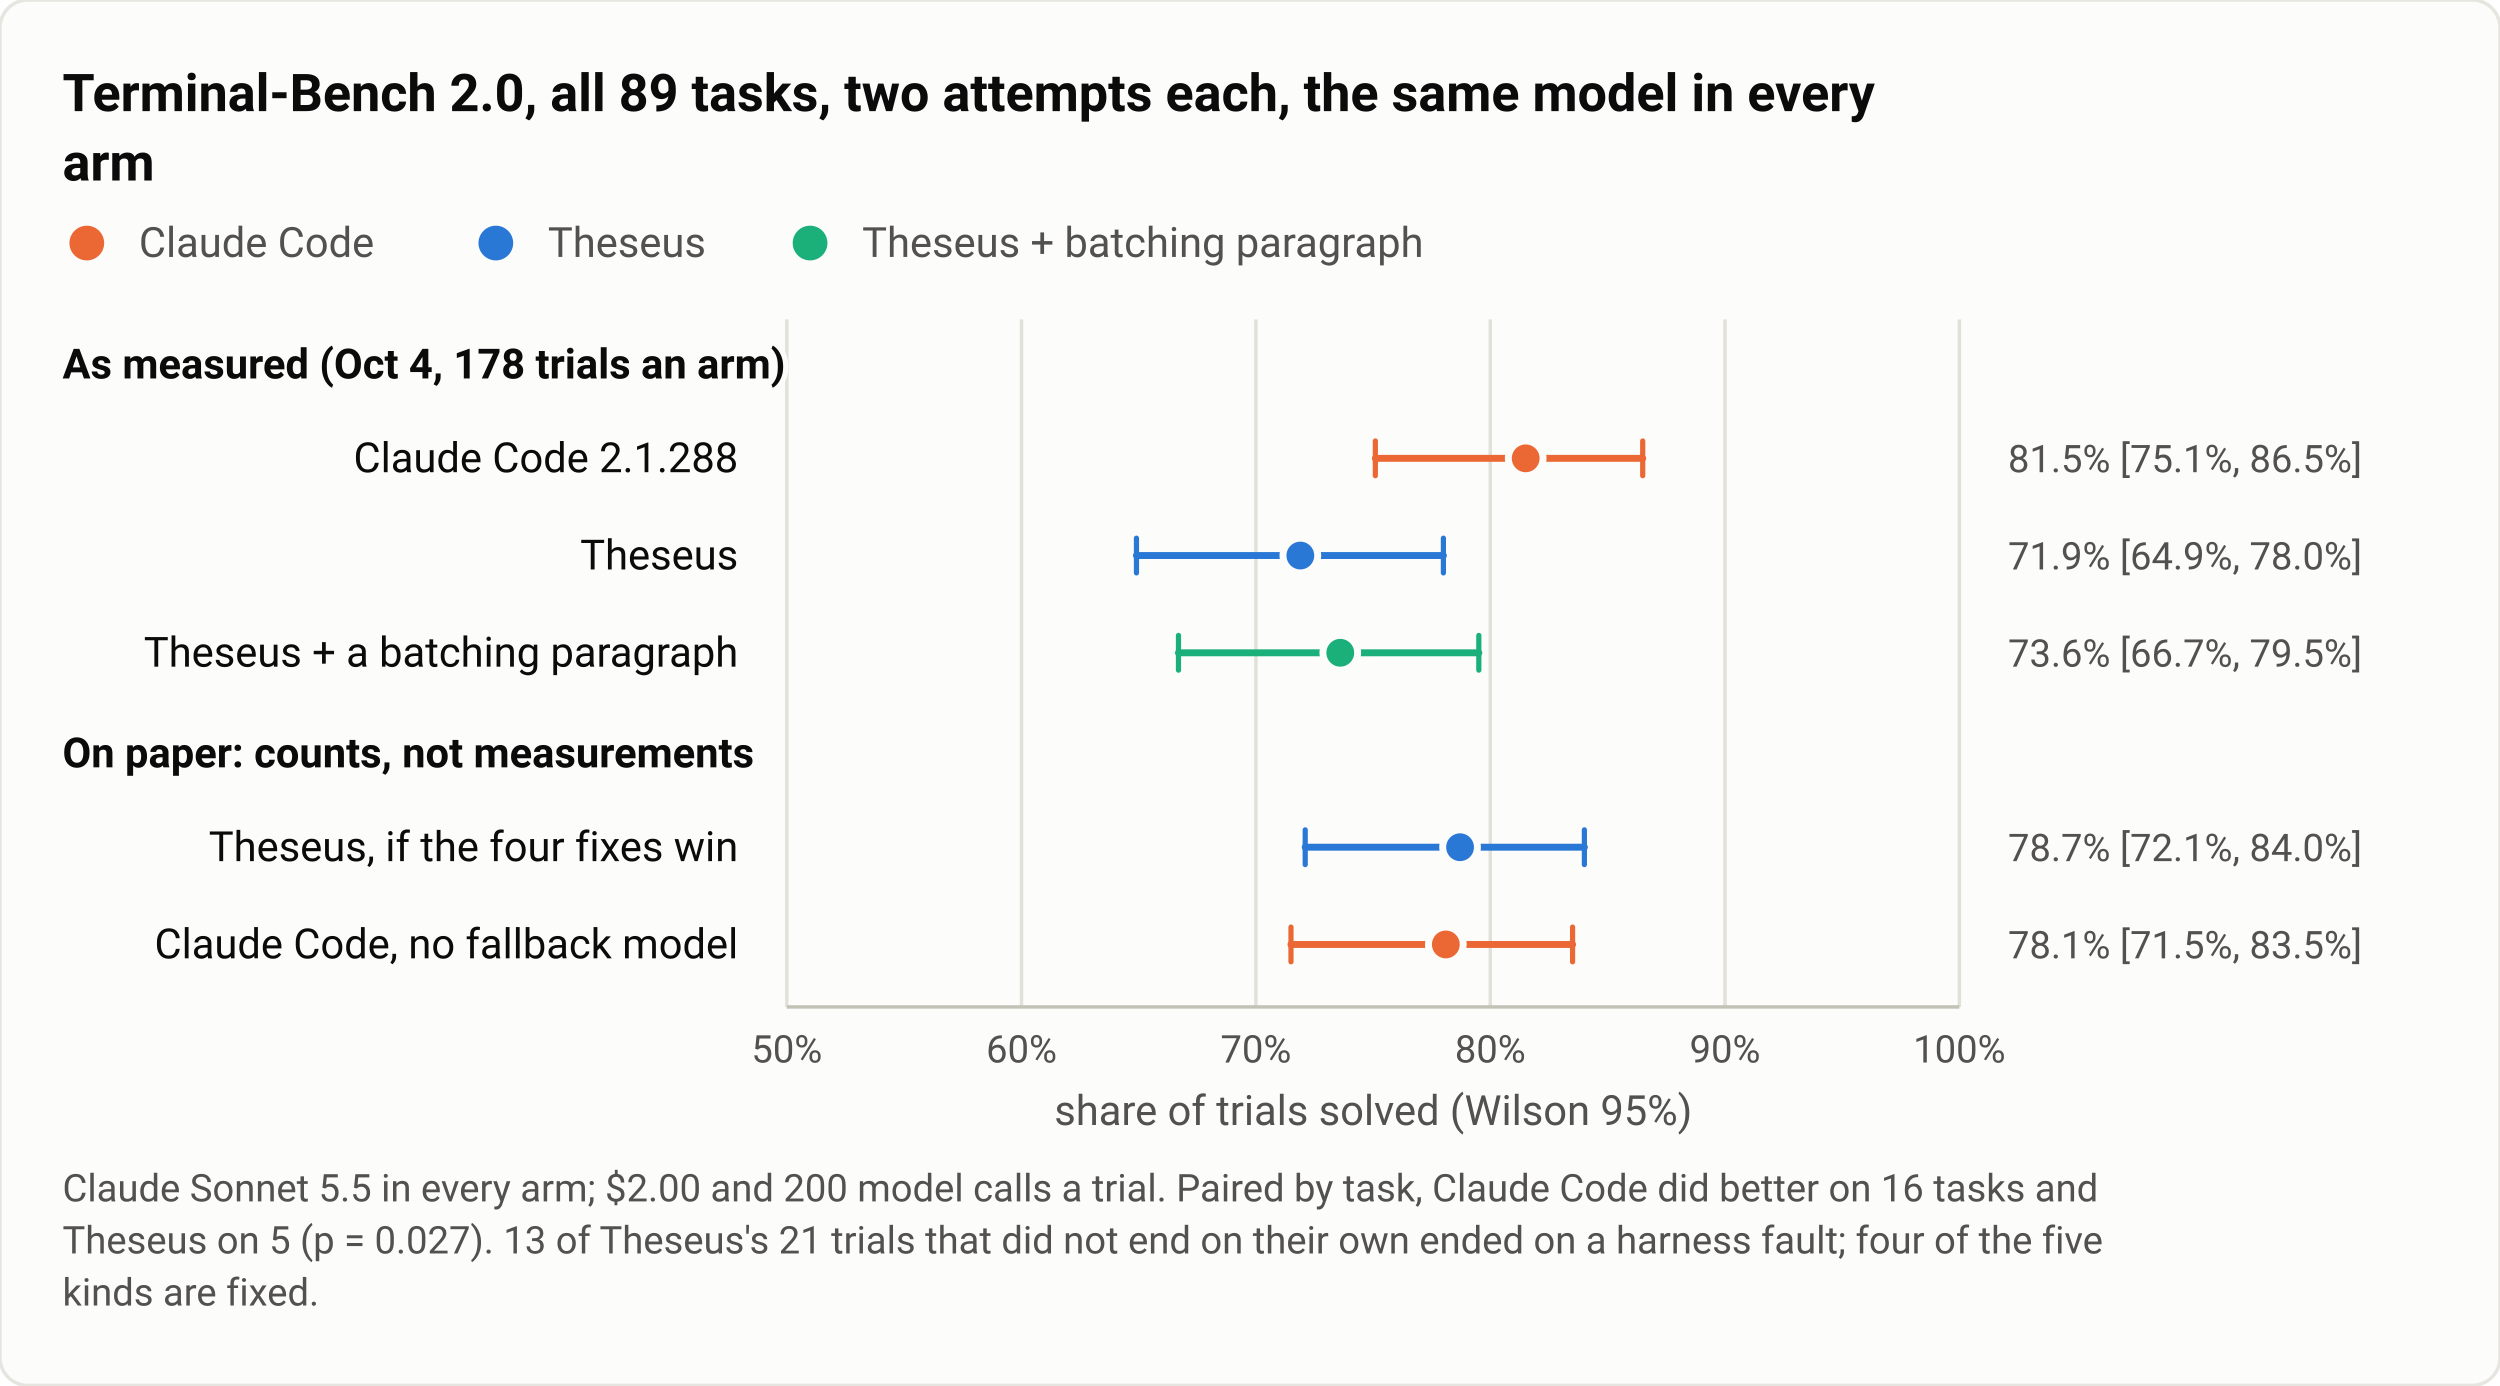
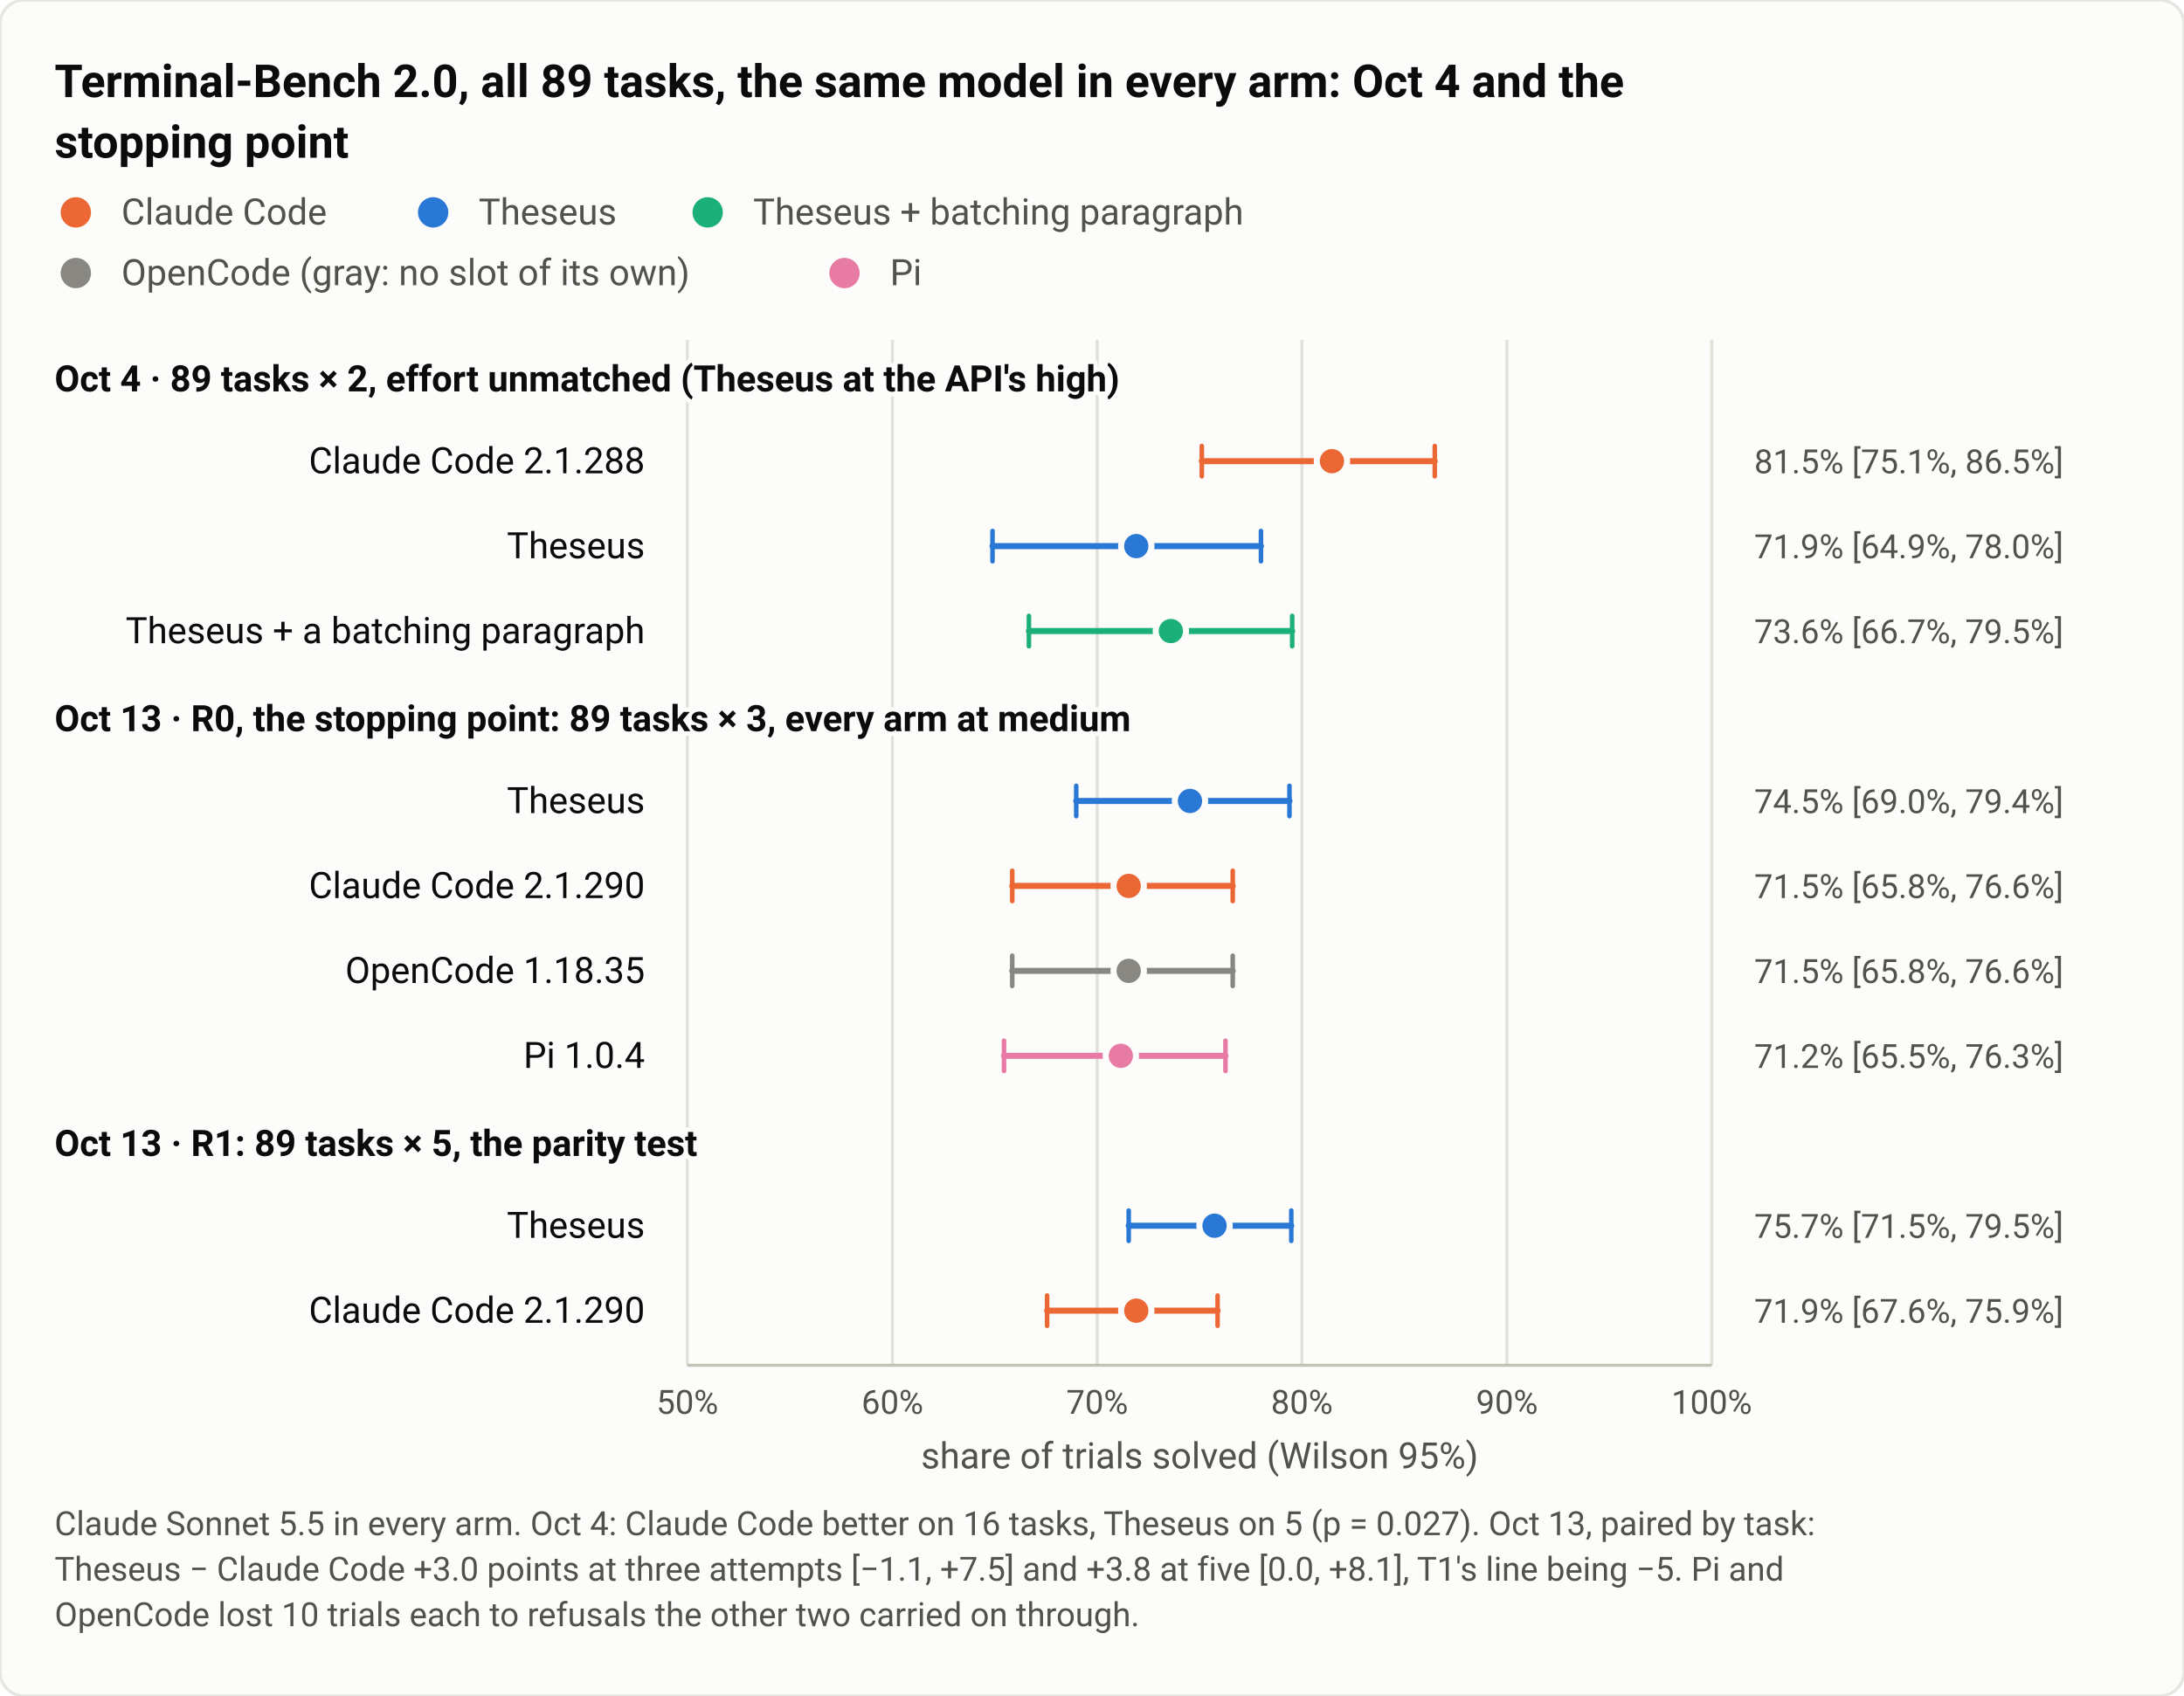
- <svg xmlns="http://www.w3.org/2000/svg" width="720" height="399" viewBox="0 0 720 399" role="img" aria-labelledby="t-tb-full t-tb-full-d" font-family="system-ui, -apple-system, 'Segoe UI', Roboto, Helvetica, Arial, sans-serif">
-   <rect width="720" height="399" rx="8" fill="#fcfcfb" stroke="#e6e5df" />
-   <text x="18.0" y="32.0" font-size="15" fill="#0b0b0b" font-weight="600">Terminal-Bench 2.0, all 89 tasks, two attempts each, the same model in every</text>
-   <text x="18.0" y="52.0" font-size="15" fill="#0b0b0b" font-weight="600">arm</text>
+ <svg xmlns="http://www.w3.org/2000/svg" width="720" height="559" viewBox="0 0 720 559" role="img" aria-labelledby="t-tb-full t-tb-full-d" font-family="system-ui, -apple-system, 'Segoe UI', Roboto, Helvetica, Arial, sans-serif">
+   <rect width="720" height="559" rx="8" fill="#fcfcfb" stroke="#e6e5df" />
+   <text x="18.0" y="32.0" font-size="15" fill="#0b0b0b" font-weight="600">Terminal-Bench 2.0, all 89 tasks, the same model in every arm: Oct 4 and the</text>
+   <text x="18.0" y="52.0" font-size="15" fill="#0b0b0b" font-weight="600">stopping point</text>
  <circle cx="25.0" cy="70.0" r="5" fill="#eb6834" />
  <text x="40.0" y="74.0" font-size="12" fill="#52514e">Claude Code</text>
  <circle cx="142.8" cy="70.0" r="5" fill="#2a78d6" />
  <text x="157.8" y="74.0" font-size="12" fill="#52514e">Theseus</text>
  <circle cx="233.3" cy="70.0" r="5" fill="#1baf7a" />
  <text x="248.3" y="74.0" font-size="12" fill="#52514e">Theseus + batching paragraph</text>
-   <line x1="226.6" y1="92.0" x2="226.6" y2="290.0" stroke="#e1e0d9" stroke-width="1" />
-   <line x1="294.2" y1="92.0" x2="294.2" y2="290.0" stroke="#e1e0d9" stroke-width="1" />
-   <line x1="361.7" y1="92.0" x2="361.7" y2="290.0" stroke="#e1e0d9" stroke-width="1" />
-   <line x1="429.2" y1="92.0" x2="429.2" y2="290.0" stroke="#e1e0d9" stroke-width="1" />
-   <line x1="496.8" y1="92.0" x2="496.8" y2="290.0" stroke="#e1e0d9" stroke-width="1" />
-   <line x1="564.3" y1="92.0" x2="564.3" y2="290.0" stroke="#e1e0d9" stroke-width="1" />
-   <text x="18.0" y="109.0" font-size="12" fill="#0b0b0b" stroke="#fcfcfb" stroke-width="3" stroke-linejoin="round" paint-order="stroke" font-weight="600">As measured (Oct 4, 178 trials an arm)</text>
-   <text x="18.0" y="221.0" font-size="12" fill="#0b0b0b" stroke="#fcfcfb" stroke-width="3" stroke-linejoin="round" paint-order="stroke" font-weight="600">On paper: counts, not measurements</text>
-   <text x="212.6" y="136.0" font-size="12" fill="#0b0b0b" text-anchor="end">Claude Code 2.1.288</text>
+   <circle cx="25.0" cy="90.0" r="5" fill="#898781" />
+   <text x="40.0" y="94.0" font-size="12" fill="#52514e">OpenCode (gray: no slot of its own)</text>
+   <circle cx="278.4" cy="90.0" r="5" fill="#e87ba4" />
+   <text x="293.4" y="94.0" font-size="12" fill="#52514e">Pi</text>
+   <line x1="226.6" y1="112.0" x2="226.6" y2="450.0" stroke="#e1e0d9" stroke-width="1" />
+   <line x1="294.2" y1="112.0" x2="294.2" y2="450.0" stroke="#e1e0d9" stroke-width="1" />
+   <line x1="361.7" y1="112.0" x2="361.7" y2="450.0" stroke="#e1e0d9" stroke-width="1" />
+   <line x1="429.2" y1="112.0" x2="429.2" y2="450.0" stroke="#e1e0d9" stroke-width="1" />
+   <line x1="496.8" y1="112.0" x2="496.8" y2="450.0" stroke="#e1e0d9" stroke-width="1" />
+   <line x1="564.3" y1="112.0" x2="564.3" y2="450.0" stroke="#e1e0d9" stroke-width="1" />
+   <text x="18.0" y="129.0" font-size="12" fill="#0b0b0b" stroke="#fcfcfb" stroke-width="3" stroke-linejoin="round" paint-order="stroke" font-weight="600">Oct 4 · 89 tasks × 2, effort unmatched (Theseus at the API's high)</text>
+   <text x="18.0" y="241.0" font-size="12" fill="#0b0b0b" stroke="#fcfcfb" stroke-width="3" stroke-linejoin="round" paint-order="stroke" font-weight="600">Oct 13 · R0, the stopping point: 89 tasks × 3, every arm at medium</text>
+   <text x="18.0" y="381.0" font-size="12" fill="#0b0b0b" stroke="#fcfcfb" stroke-width="3" stroke-linejoin="round" paint-order="stroke" font-weight="600">Oct 13 · R1: 89 tasks × 5, the parity test</text>
+   <text x="212.6" y="156.0" font-size="12" fill="#0b0b0b" text-anchor="end">Claude Code 2.1.288</text>
  <g>
-     <line x1="396.1" y1="132.0" x2="473.1" y2="132.0" stroke="#eb6834" stroke-width="2" stroke-linecap="round" />
-     <line x1="396.1" y1="127.0" x2="396.1" y2="137.0" stroke="#eb6834" stroke-width="1.5" stroke-linecap="round" />
-     <line x1="473.1" y1="127.0" x2="473.1" y2="137.0" stroke="#eb6834" stroke-width="1.5" stroke-linecap="round" />
-     <circle cx="439.4" cy="132.0" r="12" fill="transparent" />
-     <circle cx="439.4" cy="132.0" r="5" fill="#eb6834" stroke="#fcfcfb" stroke-width="2" />
+     <line x1="396.2" y1="152.0" x2="473.0" y2="152.0" stroke="#eb6834" stroke-width="2" stroke-linecap="round" />
+     <line x1="396.2" y1="147.0" x2="396.2" y2="157.0" stroke="#eb6834" stroke-width="1.5" stroke-linecap="round" />
+     <line x1="473.0" y1="147.0" x2="473.0" y2="157.0" stroke="#eb6834" stroke-width="1.5" stroke-linecap="round" />
+     <circle cx="439.1" cy="152.0" r="12" fill="transparent" />
+     <circle cx="439.1" cy="152.0" r="5" fill="#eb6834" stroke="#fcfcfb" stroke-width="2" />
  </g>
-   <text x="578.3" y="136.0" font-size="11" fill="#52514e" style="font-variant-numeric: tabular-nums">81.5%  [75.1%, 86.5%]</text>
-   <text x="212.6" y="164.0" font-size="12" fill="#0b0b0b" text-anchor="end">Theseus</text>
+   <text x="578.3" y="156.0" font-size="11" fill="#52514e" style="font-variant-numeric: tabular-nums">81.5%  [75.1%, 86.5%]</text>
+   <text x="212.6" y="184.0" font-size="12" fill="#0b0b0b" text-anchor="end">Theseus</text>
  <g>
-     <line x1="327.3" y1="160.0" x2="415.7" y2="160.0" stroke="#2a78d6" stroke-width="2" stroke-linecap="round" />
-     <line x1="327.3" y1="155.0" x2="327.3" y2="165.0" stroke="#2a78d6" stroke-width="1.5" stroke-linecap="round" />
-     <line x1="415.7" y1="155.0" x2="415.7" y2="165.0" stroke="#2a78d6" stroke-width="1.5" stroke-linecap="round" />
-     <circle cx="374.5" cy="160.0" r="12" fill="transparent" />
-     <circle cx="374.5" cy="160.0" r="5" fill="#2a78d6" stroke="#fcfcfb" stroke-width="2" />
+     <line x1="327.2" y1="180.0" x2="415.7" y2="180.0" stroke="#2a78d6" stroke-width="2" stroke-linecap="round" />
+     <line x1="327.2" y1="175.0" x2="327.2" y2="185.0" stroke="#2a78d6" stroke-width="1.5" stroke-linecap="round" />
+     <line x1="415.7" y1="175.0" x2="415.7" y2="185.0" stroke="#2a78d6" stroke-width="1.5" stroke-linecap="round" />
+     <circle cx="374.6" cy="180.0" r="12" fill="transparent" />
+     <circle cx="374.6" cy="180.0" r="5" fill="#2a78d6" stroke="#fcfcfb" stroke-width="2" />
  </g>
-   <text x="578.3" y="164.0" font-size="11" fill="#52514e" style="font-variant-numeric: tabular-nums">71.9%  [64.9%, 78.0%]</text>
-   <text x="212.6" y="192.0" font-size="12" fill="#0b0b0b" text-anchor="end">Theseus + a batching paragraph</text>
+   <text x="578.3" y="184.0" font-size="11" fill="#52514e" style="font-variant-numeric: tabular-nums">71.9%  [64.9%, 78.0%]</text>
+   <text x="212.6" y="212.0" font-size="12" fill="#0b0b0b" text-anchor="end">Theseus + a batching paragraph</text>
  <g>
-     <line x1="339.4" y1="188.0" x2="425.9" y2="188.0" stroke="#1baf7a" stroke-width="2" stroke-linecap="round" />
-     <line x1="339.4" y1="183.0" x2="339.4" y2="193.0" stroke="#1baf7a" stroke-width="1.5" stroke-linecap="round" />
-     <line x1="425.9" y1="183.0" x2="425.9" y2="193.0" stroke="#1baf7a" stroke-width="1.5" stroke-linecap="round" />
-     <circle cx="386.0" cy="188.0" r="12" fill="transparent" />
-     <circle cx="386.0" cy="188.0" r="5" fill="#1baf7a" stroke="#fcfcfb" stroke-width="2" />
+     <line x1="339.2" y1="208.0" x2="426.0" y2="208.0" stroke="#1baf7a" stroke-width="2" stroke-linecap="round" />
+     <line x1="339.2" y1="203.0" x2="339.2" y2="213.0" stroke="#1baf7a" stroke-width="1.5" stroke-linecap="round" />
+     <line x1="426.0" y1="203.0" x2="426.0" y2="213.0" stroke="#1baf7a" stroke-width="1.5" stroke-linecap="round" />
+     <circle cx="386.0" cy="208.0" r="12" fill="transparent" />
+     <circle cx="386.0" cy="208.0" r="5" fill="#1baf7a" stroke="#fcfcfb" stroke-width="2" />
  </g>
-   <text x="578.3" y="192.0" font-size="11" fill="#52514e" style="font-variant-numeric: tabular-nums">73.6%  [66.7%, 79.5%]</text>
-   <text x="212.6" y="248.0" font-size="12" fill="#0b0b0b" text-anchor="end">Theseus, if the four fixes win</text>
+   <text x="578.3" y="212.0" font-size="11" fill="#52514e" style="font-variant-numeric: tabular-nums">73.6%  [66.7%, 79.5%]</text>
+   <text x="212.6" y="268.0" font-size="12" fill="#0b0b0b" text-anchor="end">Theseus</text>
  <g>
-     <line x1="375.9" y1="244.0" x2="456.3" y2="244.0" stroke="#2a78d6" stroke-width="2" stroke-linecap="round" />
-     <line x1="375.9" y1="239.0" x2="375.9" y2="249.0" stroke="#2a78d6" stroke-width="1.5" stroke-linecap="round" />
-     <line x1="456.3" y1="239.0" x2="456.3" y2="249.0" stroke="#2a78d6" stroke-width="1.5" stroke-linecap="round" />
-     <circle cx="420.5" cy="244.0" r="12" fill="transparent" />
-     <circle cx="420.5" cy="244.0" r="5" fill="#2a78d6" stroke="#fcfcfb" stroke-width="2" />
+     <line x1="354.8" y1="264.0" x2="425.1" y2="264.0" stroke="#2a78d6" stroke-width="2" stroke-linecap="round" />
+     <line x1="354.8" y1="259.0" x2="354.8" y2="269.0" stroke="#2a78d6" stroke-width="1.5" stroke-linecap="round" />
+     <line x1="425.1" y1="259.0" x2="425.1" y2="269.0" stroke="#2a78d6" stroke-width="1.5" stroke-linecap="round" />
+     <circle cx="392.3" cy="264.0" r="12" fill="transparent" />
+     <circle cx="392.3" cy="264.0" r="5" fill="#2a78d6" stroke="#fcfcfb" stroke-width="2" />
  </g>
-   <text x="578.3" y="248.0" font-size="11" fill="#52514e" style="font-variant-numeric: tabular-nums">78.7%  [72.1%, 84.0%]</text>
-   <text x="212.6" y="276.0" font-size="12" fill="#0b0b0b" text-anchor="end">Claude Code, no fallback model</text>
+   <text x="578.3" y="268.0" font-size="11" fill="#52514e" style="font-variant-numeric: tabular-nums">74.5%  [69.0%, 79.4%]</text>
+   <text x="212.6" y="296.0" font-size="12" fill="#0b0b0b" text-anchor="end">Claude Code 2.1.290</text>
  <g>
-     <line x1="371.8" y1="272.0" x2="452.9" y2="272.0" stroke="#eb6834" stroke-width="2" stroke-linecap="round" />
-     <line x1="371.8" y1="267.0" x2="371.8" y2="277.0" stroke="#eb6834" stroke-width="1.5" stroke-linecap="round" />
-     <line x1="452.9" y1="267.0" x2="452.9" y2="277.0" stroke="#eb6834" stroke-width="1.5" stroke-linecap="round" />
-     <circle cx="416.4" cy="272.0" r="12" fill="transparent" />
-     <circle cx="416.4" cy="272.0" r="5" fill="#eb6834" stroke="#fcfcfb" stroke-width="2" />
+     <line x1="333.7" y1="292.0" x2="406.4" y2="292.0" stroke="#eb6834" stroke-width="2" stroke-linecap="round" />
+     <line x1="333.7" y1="287.0" x2="333.7" y2="297.0" stroke="#eb6834" stroke-width="1.5" stroke-linecap="round" />
+     <line x1="406.4" y1="287.0" x2="406.4" y2="297.0" stroke="#eb6834" stroke-width="1.5" stroke-linecap="round" />
+     <circle cx="372.1" cy="292.0" r="12" fill="transparent" />
+     <circle cx="372.1" cy="292.0" r="5" fill="#eb6834" stroke="#fcfcfb" stroke-width="2" />
  </g>
-   <text x="578.3" y="276.0" font-size="11" fill="#52514e" style="font-variant-numeric: tabular-nums">78.1%  [71.5%, 83.5%]</text>
-   <line x1="226.6" y1="290.0" x2="564.3" y2="290.0" stroke="#c3c2b7" stroke-width="1" />
-   <text x="226.6" y="306.0" font-size="11" fill="#52514e" text-anchor="middle" style="font-variant-numeric: tabular-nums">50%</text>
-   <text x="294.2" y="306.0" font-size="11" fill="#52514e" text-anchor="middle" style="font-variant-numeric: tabular-nums">60%</text>
-   <text x="361.7" y="306.0" font-size="11" fill="#52514e" text-anchor="middle" style="font-variant-numeric: tabular-nums">70%</text>
-   <text x="429.2" y="306.0" font-size="11" fill="#52514e" text-anchor="middle" style="font-variant-numeric: tabular-nums">80%</text>
-   <text x="496.8" y="306.0" font-size="11" fill="#52514e" text-anchor="middle" style="font-variant-numeric: tabular-nums">90%</text>
-   <text x="564.3" y="306.0" font-size="11" fill="#52514e" text-anchor="middle" style="font-variant-numeric: tabular-nums">100%</text>
-   <text x="395.5" y="324.0" font-size="12" fill="#52514e" text-anchor="middle">share of trials solved (Wilson 95%)</text>
-   <text x="18.0" y="346.0" font-size="11" fill="#52514e">Claude Sonnet 5.5 in every arm; $2.00 and 200 model calls a trial. Paired by task, Claude Code did better on 16 tasks and</text>
-   <text x="18.0" y="361.0" font-size="11" fill="#52514e">Theseus on 5 (p = 0.027). 13 of Theseus's 21 trials that did not end on their own ended on a harness fault; four of the five</text>
-   <text x="18.0" y="376.0" font-size="11" fill="#52514e">kinds are fixed.</text>
+   <text x="578.3" y="296.0" font-size="11" fill="#52514e" style="font-variant-numeric: tabular-nums">71.5%  [65.8%, 76.6%]</text>
+   <text x="212.6" y="324.0" font-size="12" fill="#0b0b0b" text-anchor="end">OpenCode 1.18.35</text>
+   <g>
+     <line x1="333.7" y1="320.0" x2="406.4" y2="320.0" stroke="#898781" stroke-width="2" stroke-linecap="round" />
+     <line x1="333.7" y1="315.0" x2="333.7" y2="325.0" stroke="#898781" stroke-width="1.5" stroke-linecap="round" />
+     <line x1="406.4" y1="315.0" x2="406.4" y2="325.0" stroke="#898781" stroke-width="1.5" stroke-linecap="round" />
+     <circle cx="372.1" cy="320.0" r="12" fill="transparent" />
+     <circle cx="372.1" cy="320.0" r="5" fill="#898781" stroke="#fcfcfb" stroke-width="2" />
+   </g>
+   <text x="578.3" y="324.0" font-size="11" fill="#52514e" style="font-variant-numeric: tabular-nums">71.5%  [65.8%, 76.6%]</text>
+   <text x="212.6" y="352.0" font-size="12" fill="#0b0b0b" text-anchor="end">Pi 1.0.4</text>
+   <g>
+     <line x1="331.0" y1="348.0" x2="404.0" y2="348.0" stroke="#e87ba4" stroke-width="2" stroke-linecap="round" />
+     <line x1="331.0" y1="343.0" x2="331.0" y2="353.0" stroke="#e87ba4" stroke-width="1.5" stroke-linecap="round" />
+     <line x1="404.0" y1="343.0" x2="404.0" y2="353.0" stroke="#e87ba4" stroke-width="1.5" stroke-linecap="round" />
+     <circle cx="369.5" cy="348.0" r="12" fill="transparent" />
+     <circle cx="369.5" cy="348.0" r="5" fill="#e87ba4" stroke="#fcfcfb" stroke-width="2" />
+   </g>
+   <text x="578.3" y="352.0" font-size="11" fill="#52514e" style="font-variant-numeric: tabular-nums">71.2%  [65.5%, 76.3%]</text>
+   <text x="212.6" y="408.0" font-size="12" fill="#0b0b0b" text-anchor="end">Theseus</text>
+   <g>
+     <line x1="372.1" y1="404.0" x2="425.7" y2="404.0" stroke="#2a78d6" stroke-width="2" stroke-linecap="round" />
+     <line x1="372.1" y1="399.0" x2="372.1" y2="409.0" stroke="#2a78d6" stroke-width="1.5" stroke-linecap="round" />
+     <line x1="425.7" y1="399.0" x2="425.7" y2="409.0" stroke="#2a78d6" stroke-width="1.5" stroke-linecap="round" />
+     <circle cx="400.4" cy="404.0" r="12" fill="transparent" />
+     <circle cx="400.4" cy="404.0" r="5" fill="#2a78d6" stroke="#fcfcfb" stroke-width="2" />
+   </g>
+   <text x="578.3" y="408.0" font-size="11" fill="#52514e" style="font-variant-numeric: tabular-nums">75.7%  [71.5%, 79.5%]</text>
+   <text x="212.6" y="436.0" font-size="12" fill="#0b0b0b" text-anchor="end">Claude Code 2.1.290</text>
+   <g>
+     <line x1="345.2" y1="432.0" x2="401.4" y2="432.0" stroke="#eb6834" stroke-width="2" stroke-linecap="round" />
+     <line x1="345.2" y1="427.0" x2="345.2" y2="437.0" stroke="#eb6834" stroke-width="1.5" stroke-linecap="round" />
+     <line x1="401.4" y1="427.0" x2="401.4" y2="437.0" stroke="#eb6834" stroke-width="1.5" stroke-linecap="round" />
+     <circle cx="374.6" cy="432.0" r="12" fill="transparent" />
+     <circle cx="374.6" cy="432.0" r="5" fill="#eb6834" stroke="#fcfcfb" stroke-width="2" />
+   </g>
+   <text x="578.3" y="436.0" font-size="11" fill="#52514e" style="font-variant-numeric: tabular-nums">71.9%  [67.6%, 75.9%]</text>
+   <line x1="226.6" y1="450.0" x2="564.3" y2="450.0" stroke="#c3c2b7" stroke-width="1" />
+   <text x="226.6" y="466.0" font-size="11" fill="#52514e" text-anchor="middle" style="font-variant-numeric: tabular-nums">50%</text>
+   <text x="294.2" y="466.0" font-size="11" fill="#52514e" text-anchor="middle" style="font-variant-numeric: tabular-nums">60%</text>
+   <text x="361.7" y="466.0" font-size="11" fill="#52514e" text-anchor="middle" style="font-variant-numeric: tabular-nums">70%</text>
+   <text x="429.2" y="466.0" font-size="11" fill="#52514e" text-anchor="middle" style="font-variant-numeric: tabular-nums">80%</text>
+   <text x="496.8" y="466.0" font-size="11" fill="#52514e" text-anchor="middle" style="font-variant-numeric: tabular-nums">90%</text>
+   <text x="564.3" y="466.0" font-size="11" fill="#52514e" text-anchor="middle" style="font-variant-numeric: tabular-nums">100%</text>
+   <text x="395.5" y="484.0" font-size="12" fill="#52514e" text-anchor="middle">share of trials solved (Wilson 95%)</text>
+   <text x="18.0" y="506.0" font-size="11" fill="#52514e">Claude Sonnet 5.5 in every arm. Oct 4: Claude Code better on 16 tasks, Theseus on 5 (p = 0.027). Oct 13, paired by task:</text>
+   <text x="18.0" y="521.0" font-size="11" fill="#52514e">Theseus − Claude Code +3.0 points at three attempts [−1.1, +7.5] and +3.8 at five [0.0, +8.1], T1's line being −5. Pi and</text>
+   <text x="18.0" y="536.0" font-size="11" fill="#52514e">OpenCode lost 10 trials each to refusals the other two carried on through.</text>
</svg>
